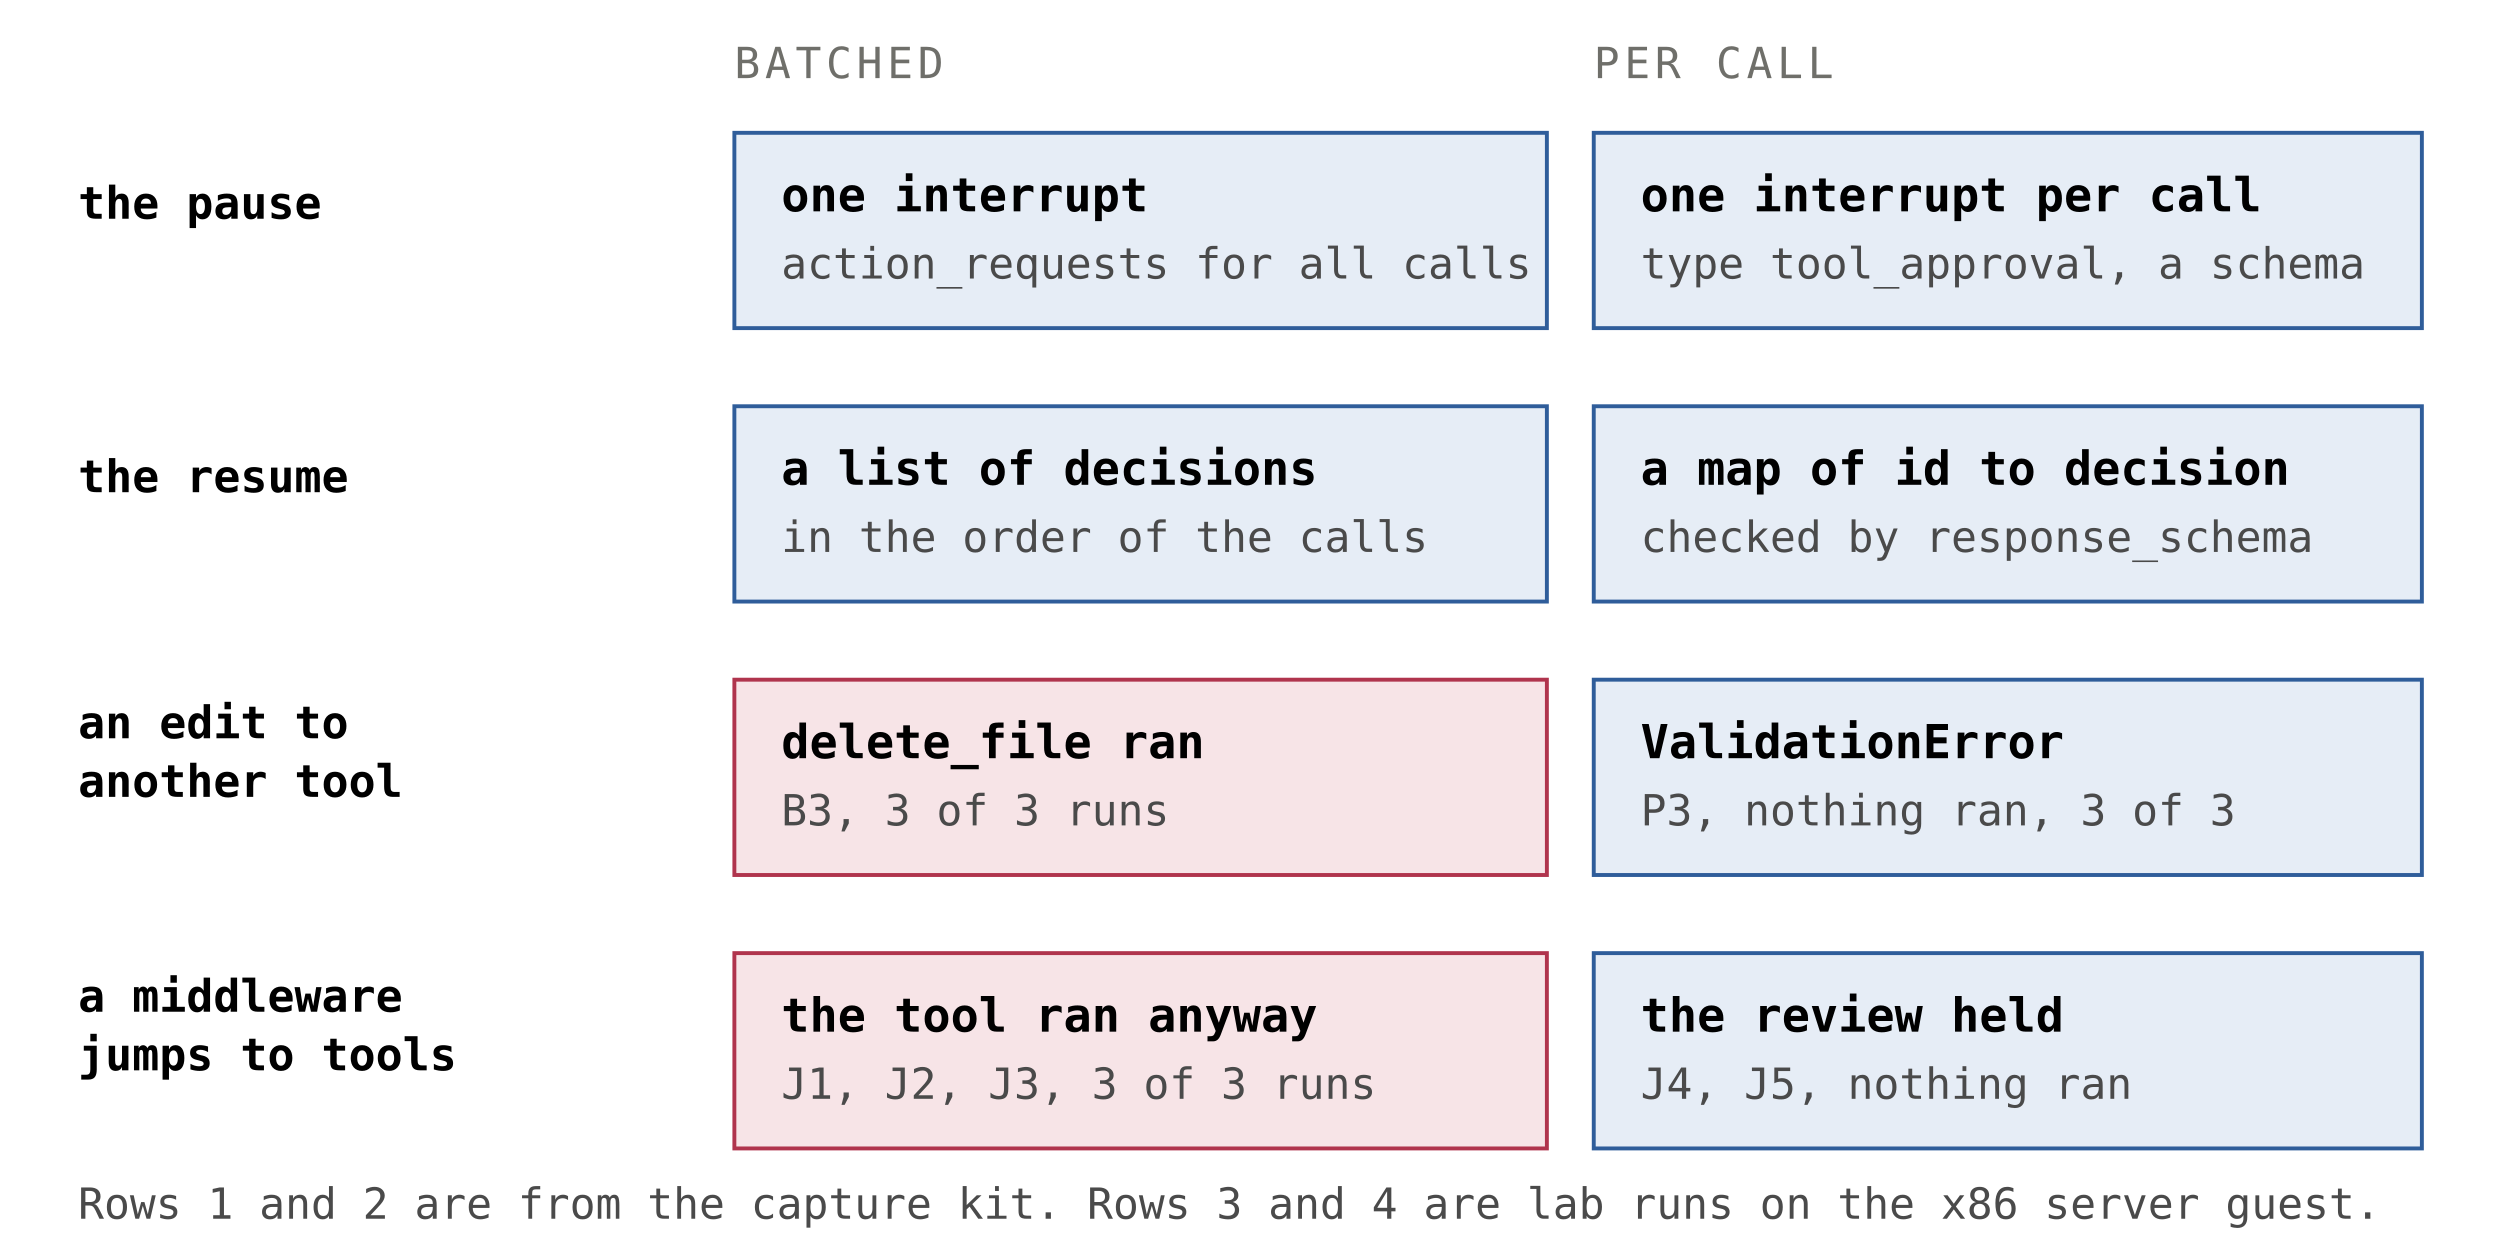
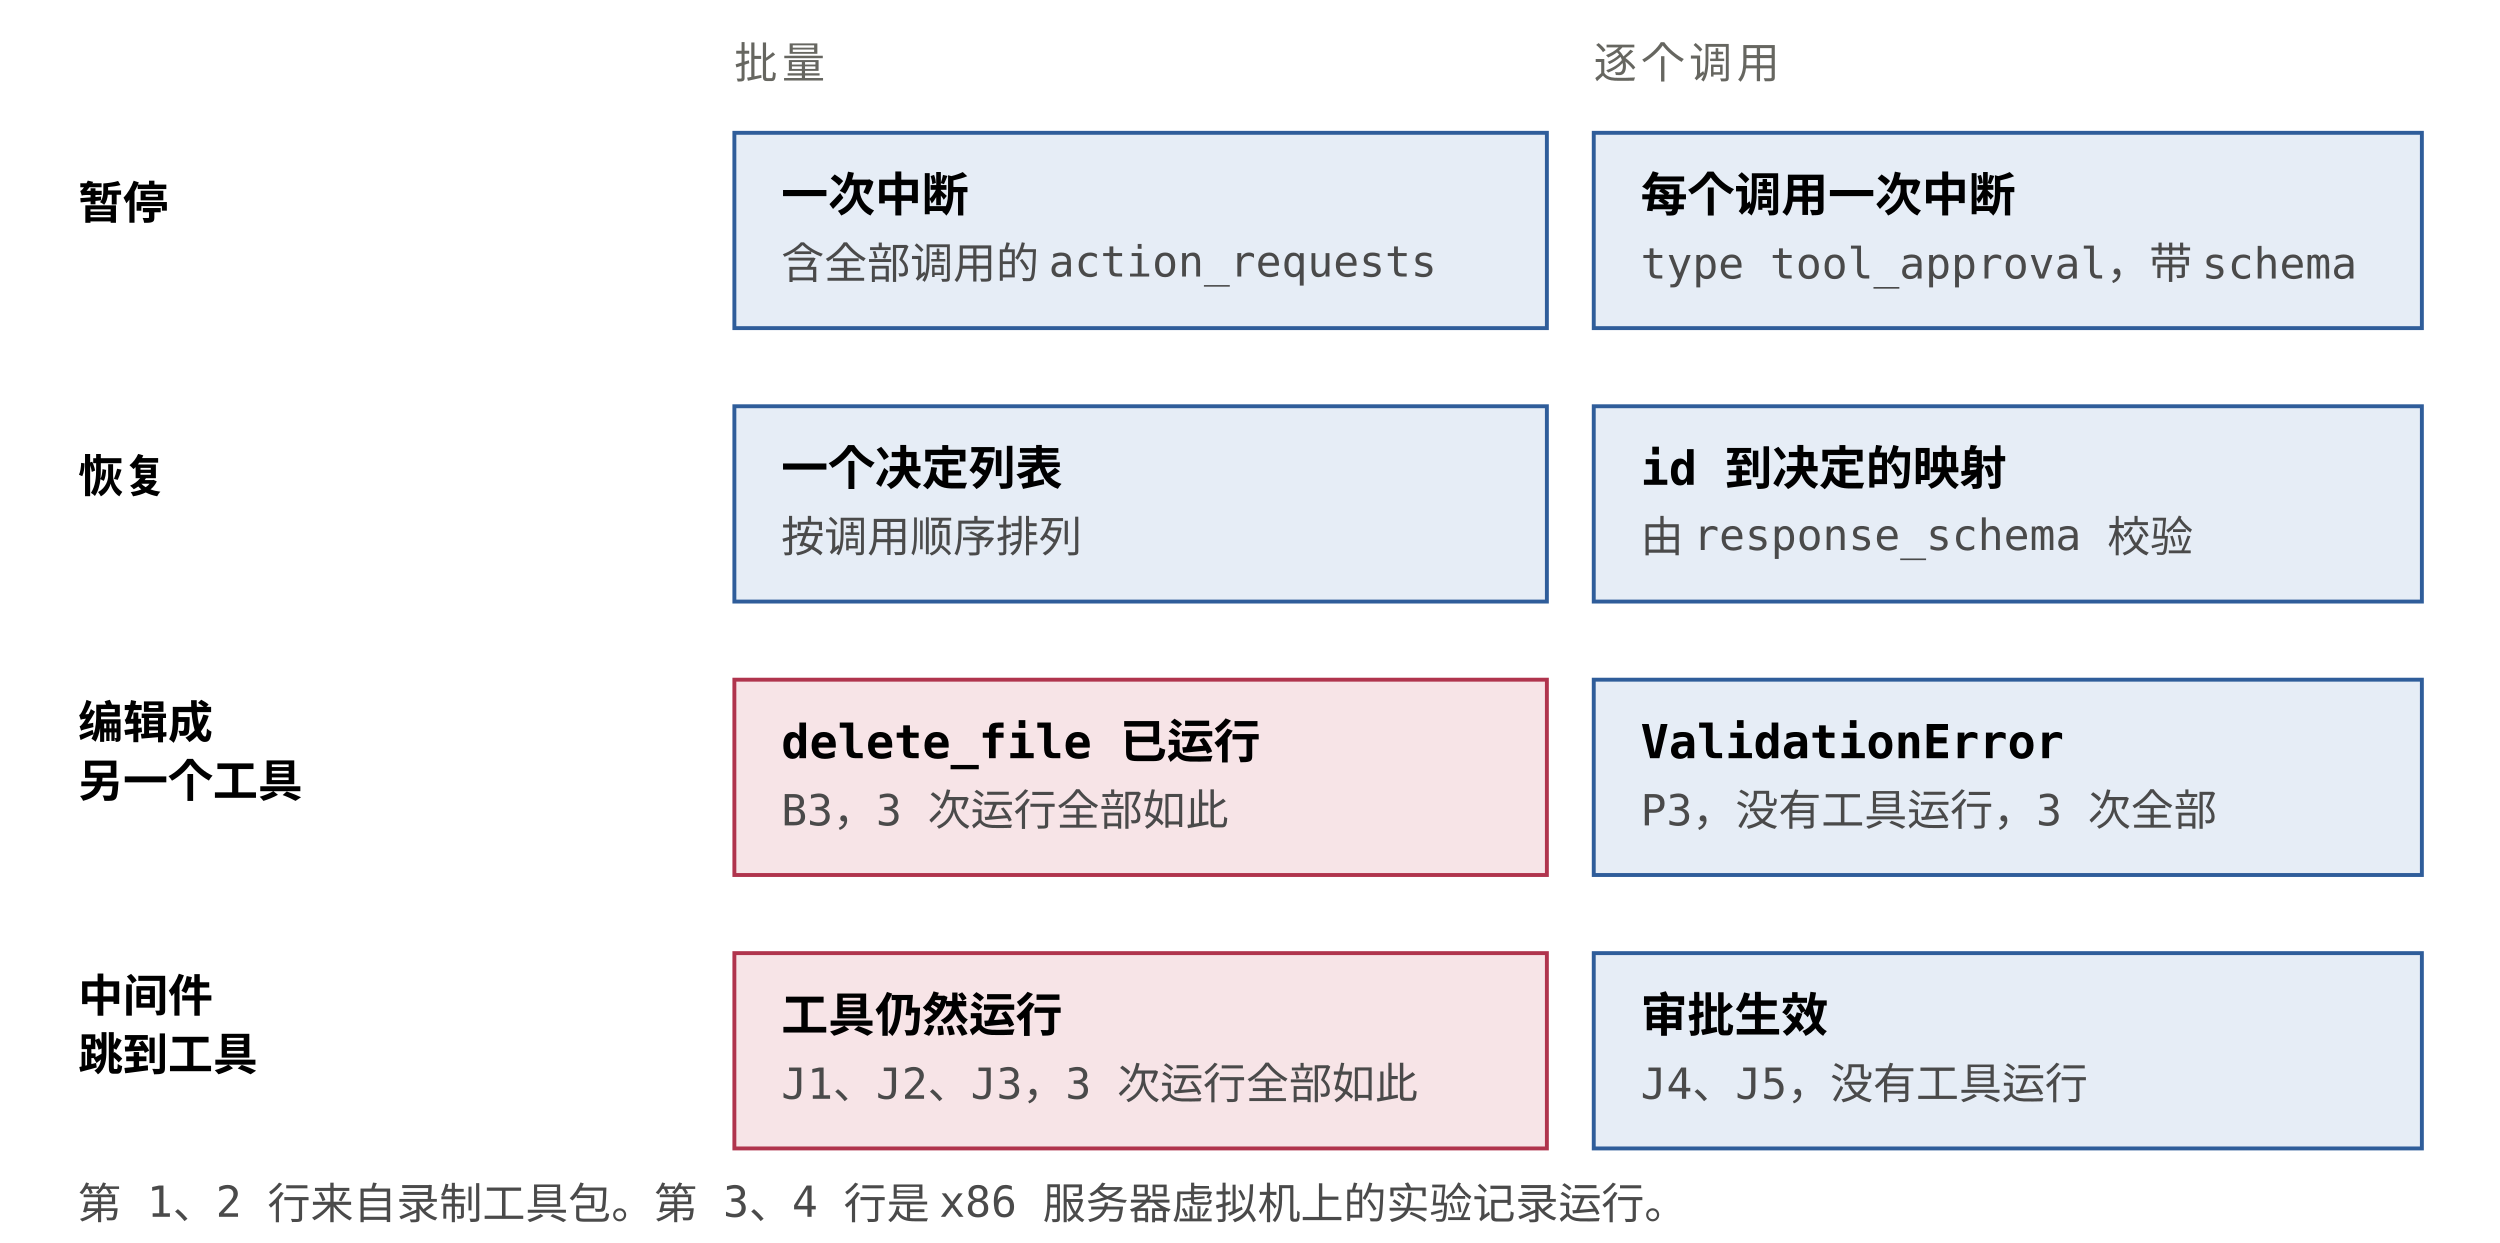
<svg xmlns="http://www.w3.org/2000/svg" viewBox="0 0 640 318" role="img" aria-labelledby="fig-6-5-title fig-6-5-desc" font-family="JetBrains Mono, ui-monospace, monospace">
-   <text x="188" y="20" font-size="11" letter-spacing="1.2" fill="var(--m-ink-mute, #6f6f6a)">BATCHED</text>
-   <text x="408" y="20" font-size="11" letter-spacing="1.2" fill="var(--m-ink-mute, #6f6f6a)">PER CALL</text>
-   <text x="20" y="56" font-size="11.5" font-weight="700">the pause</text>
+   <text x="188" y="20" font-size="11" letter-spacing="1.2" fill="var(--m-ink-mute, #666660)">批量</text>
+   <text x="408" y="20" font-size="11" letter-spacing="1.2" fill="var(--m-ink-mute, #666660)">逐个调用</text>
+   <text x="20" y="56" font-size="11.5" font-weight="700">暂停</text>
  <rect x="188" y="34" width="208" height="50" fill="var(--m-blue-fill, #e6edf6)" stroke="var(--m-blue-ink, #2f5d9a)" />
-   <text x="200" y="54.1" font-size="12" font-weight="700">one interrupt</text>
-   <text x="200" y="71.3" font-size="11" class="m-serif" fill="var(--m-ink-soft, #4a4a4a)">action_requests for all calls</text>
+   <text x="200" y="54.1" font-size="12" font-weight="700">一次中断</text>
+   <text x="200" y="71.3" font-size="11" class="m-serif" fill="var(--m-ink-soft, #4a4a4a)">含全部调用的 action_requests</text>
  <rect x="408" y="34" width="212" height="50" fill="var(--m-blue-fill, #e6edf6)" stroke="var(--m-blue-ink, #2f5d9a)" />
-   <text x="420" y="54.1" font-size="12" font-weight="700">one interrupt per call</text>
-   <text x="420" y="71.3" font-size="11" class="m-serif" fill="var(--m-ink-soft, #4a4a4a)">type tool_approval, a schema</text>
-   <text x="20" y="126" font-size="11.5" font-weight="700">the resume</text>
+   <text x="420" y="54.1" font-size="12" font-weight="700">每个调用一次中断</text>
+   <text x="420" y="71.3" font-size="11" class="m-serif" fill="var(--m-ink-soft, #4a4a4a)">type tool_approval，带 schema</text>
+   <text x="20" y="126" font-size="11.5" font-weight="700">恢复</text>
  <rect x="188" y="104" width="208" height="50" fill="var(--m-blue-fill, #e6edf6)" stroke="var(--m-blue-ink, #2f5d9a)" />
-   <text x="200" y="124.1" font-size="12" font-weight="700">a list of decisions</text>
-   <text x="200" y="141.3" font-size="11" class="m-serif" fill="var(--m-ink-soft, #4a4a4a)">in the order of the calls</text>
+   <text x="200" y="124.1" font-size="12" font-weight="700">一个决定列表</text>
+   <text x="200" y="141.3" font-size="11" class="m-serif" fill="var(--m-ink-soft, #4a4a4a)">按调用顺序排列</text>
  <rect x="408" y="104" width="212" height="50" fill="var(--m-blue-fill, #e6edf6)" stroke="var(--m-blue-ink, #2f5d9a)" />
-   <text x="420" y="124.1" font-size="12" font-weight="700">a map of id to decision</text>
-   <text x="420" y="141.3" font-size="11" class="m-serif" fill="var(--m-ink-soft, #4a4a4a)">checked by response_schema</text>
-   <text x="20" y="189" font-size="11.5" font-weight="700">an edit to</text>
-   <text x="20" y="204" font-size="11.5" font-weight="700">another tool</text>
+   <text x="420" y="124.1" font-size="12" font-weight="700">id 到决定的映射</text>
+   <text x="420" y="141.3" font-size="11" class="m-serif" fill="var(--m-ink-soft, #4a4a4a)">由 response_schema 校验</text>
+   <text x="20" y="189" font-size="11.5" font-weight="700">编辑成</text>
+   <text x="20" y="204" font-size="11.5" font-weight="700">另一个工具</text>
  <rect x="188" y="174" width="208" height="50" fill="var(--m-rose-fill, #f7e4e7)" stroke="var(--m-rose-ink, #b0344d)" />
-   <text x="200" y="194.1" font-size="12" font-weight="700">delete_file ran</text>
-   <text x="200" y="211.3" font-size="11" class="m-serif" fill="var(--m-ink-soft, #4a4a4a)">B3, 3 of 3 runs</text>
+   <text x="200" y="194.1" font-size="12" font-weight="700">delete_file 已运行</text>
+   <text x="200" y="211.3" font-size="11" class="m-serif" fill="var(--m-ink-soft, #4a4a4a)">B3，3 次运行全部如此</text>
  <rect x="408" y="174" width="212" height="50" fill="var(--m-blue-fill, #e6edf6)" stroke="var(--m-blue-ink, #2f5d9a)" />
  <text x="420" y="194.1" font-size="12" font-weight="700">ValidationError</text>
-   <text x="420" y="211.3" font-size="11" class="m-serif" fill="var(--m-ink-soft, #4a4a4a)">P3, nothing ran, 3 of 3</text>
-   <text x="20" y="259" font-size="11.5" font-weight="700">a middleware</text>
-   <text x="20" y="274" font-size="11.5" font-weight="700">jumps to tools</text>
+   <text x="420" y="211.3" font-size="11" class="m-serif" fill="var(--m-ink-soft, #4a4a4a)">P3，没有工具运行，3 次全部</text>
+   <text x="20" y="259" font-size="11.5" font-weight="700">中间件</text>
+   <text x="20" y="274" font-size="11.5" font-weight="700">跳到工具</text>
  <rect x="188" y="244" width="208" height="50" fill="var(--m-rose-fill, #f7e4e7)" stroke="var(--m-rose-ink, #b0344d)" />
-   <text x="200" y="264.1" font-size="12" font-weight="700">the tool ran anyway</text>
-   <text x="200" y="281.3" font-size="11" class="m-serif" fill="var(--m-ink-soft, #4a4a4a)">J1, J2, J3, 3 of 3 runs</text>
+   <text x="200" y="264.1" font-size="12" font-weight="700">工具仍然运行</text>
+   <text x="200" y="281.3" font-size="11" class="m-serif" fill="var(--m-ink-soft, #4a4a4a)">J1、J2、J3，3 次运行全部如此</text>
  <rect x="408" y="244" width="212" height="50" fill="var(--m-blue-fill, #e6edf6)" stroke="var(--m-blue-ink, #2f5d9a)" />
-   <text x="420" y="264.1" font-size="12" font-weight="700">the review held</text>
-   <text x="420" y="281.3" font-size="11" class="m-serif" fill="var(--m-ink-soft, #4a4a4a)">J4, J5, nothing ran</text>
-   <text x="20" y="312" font-size="11" class="m-serif" fill="var(--m-ink-soft, #4a4a4a)">Rows 1 and 2 are from the capture kit. Rows 3 and 4 are lab runs on the x86 server guest.</text>
+   <text x="420" y="264.1" font-size="12" font-weight="700">审批生效</text>
+   <text x="420" y="281.3" font-size="11" class="m-serif" fill="var(--m-ink-soft, #4a4a4a)">J4、J5，没有工具运行</text>
+   <text x="20" y="312" font-size="11" class="m-serif" fill="var(--m-ink-soft, #4a4a4a)">第 1、2 行来自录制工具包。第 3、4 行是 x86 服务器虚拟机上的实验记录运行。</text>
</svg>
